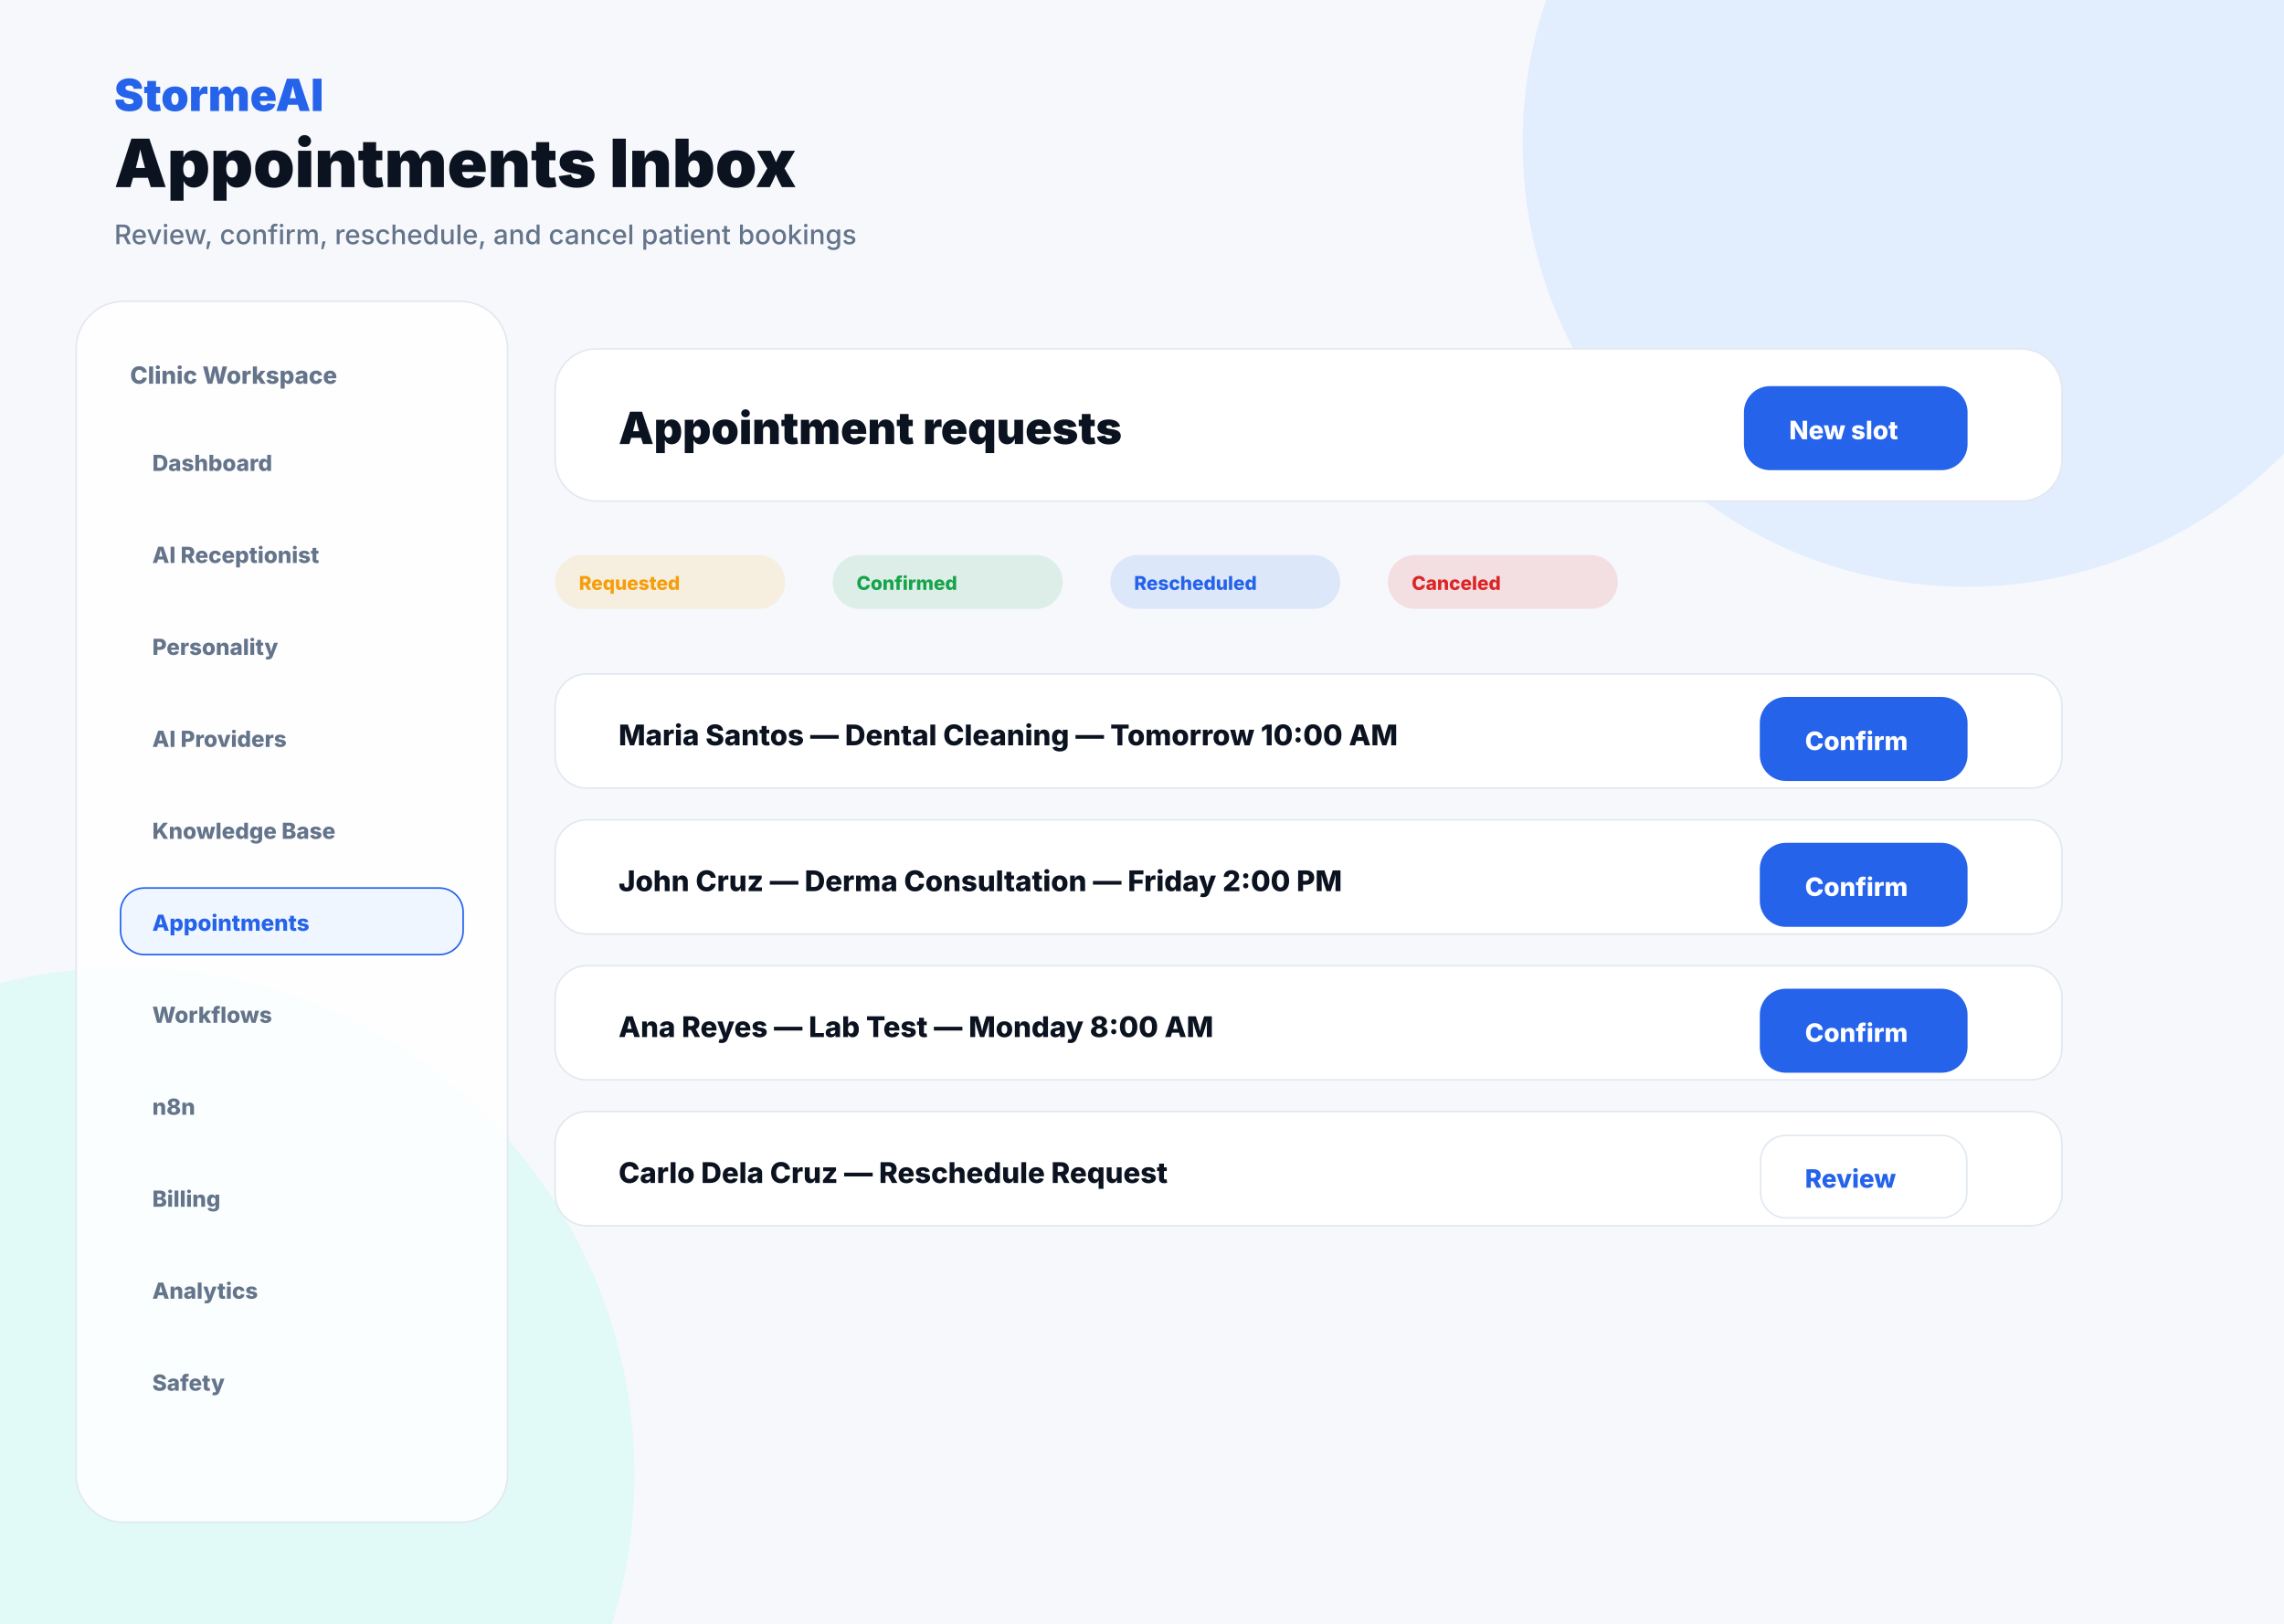
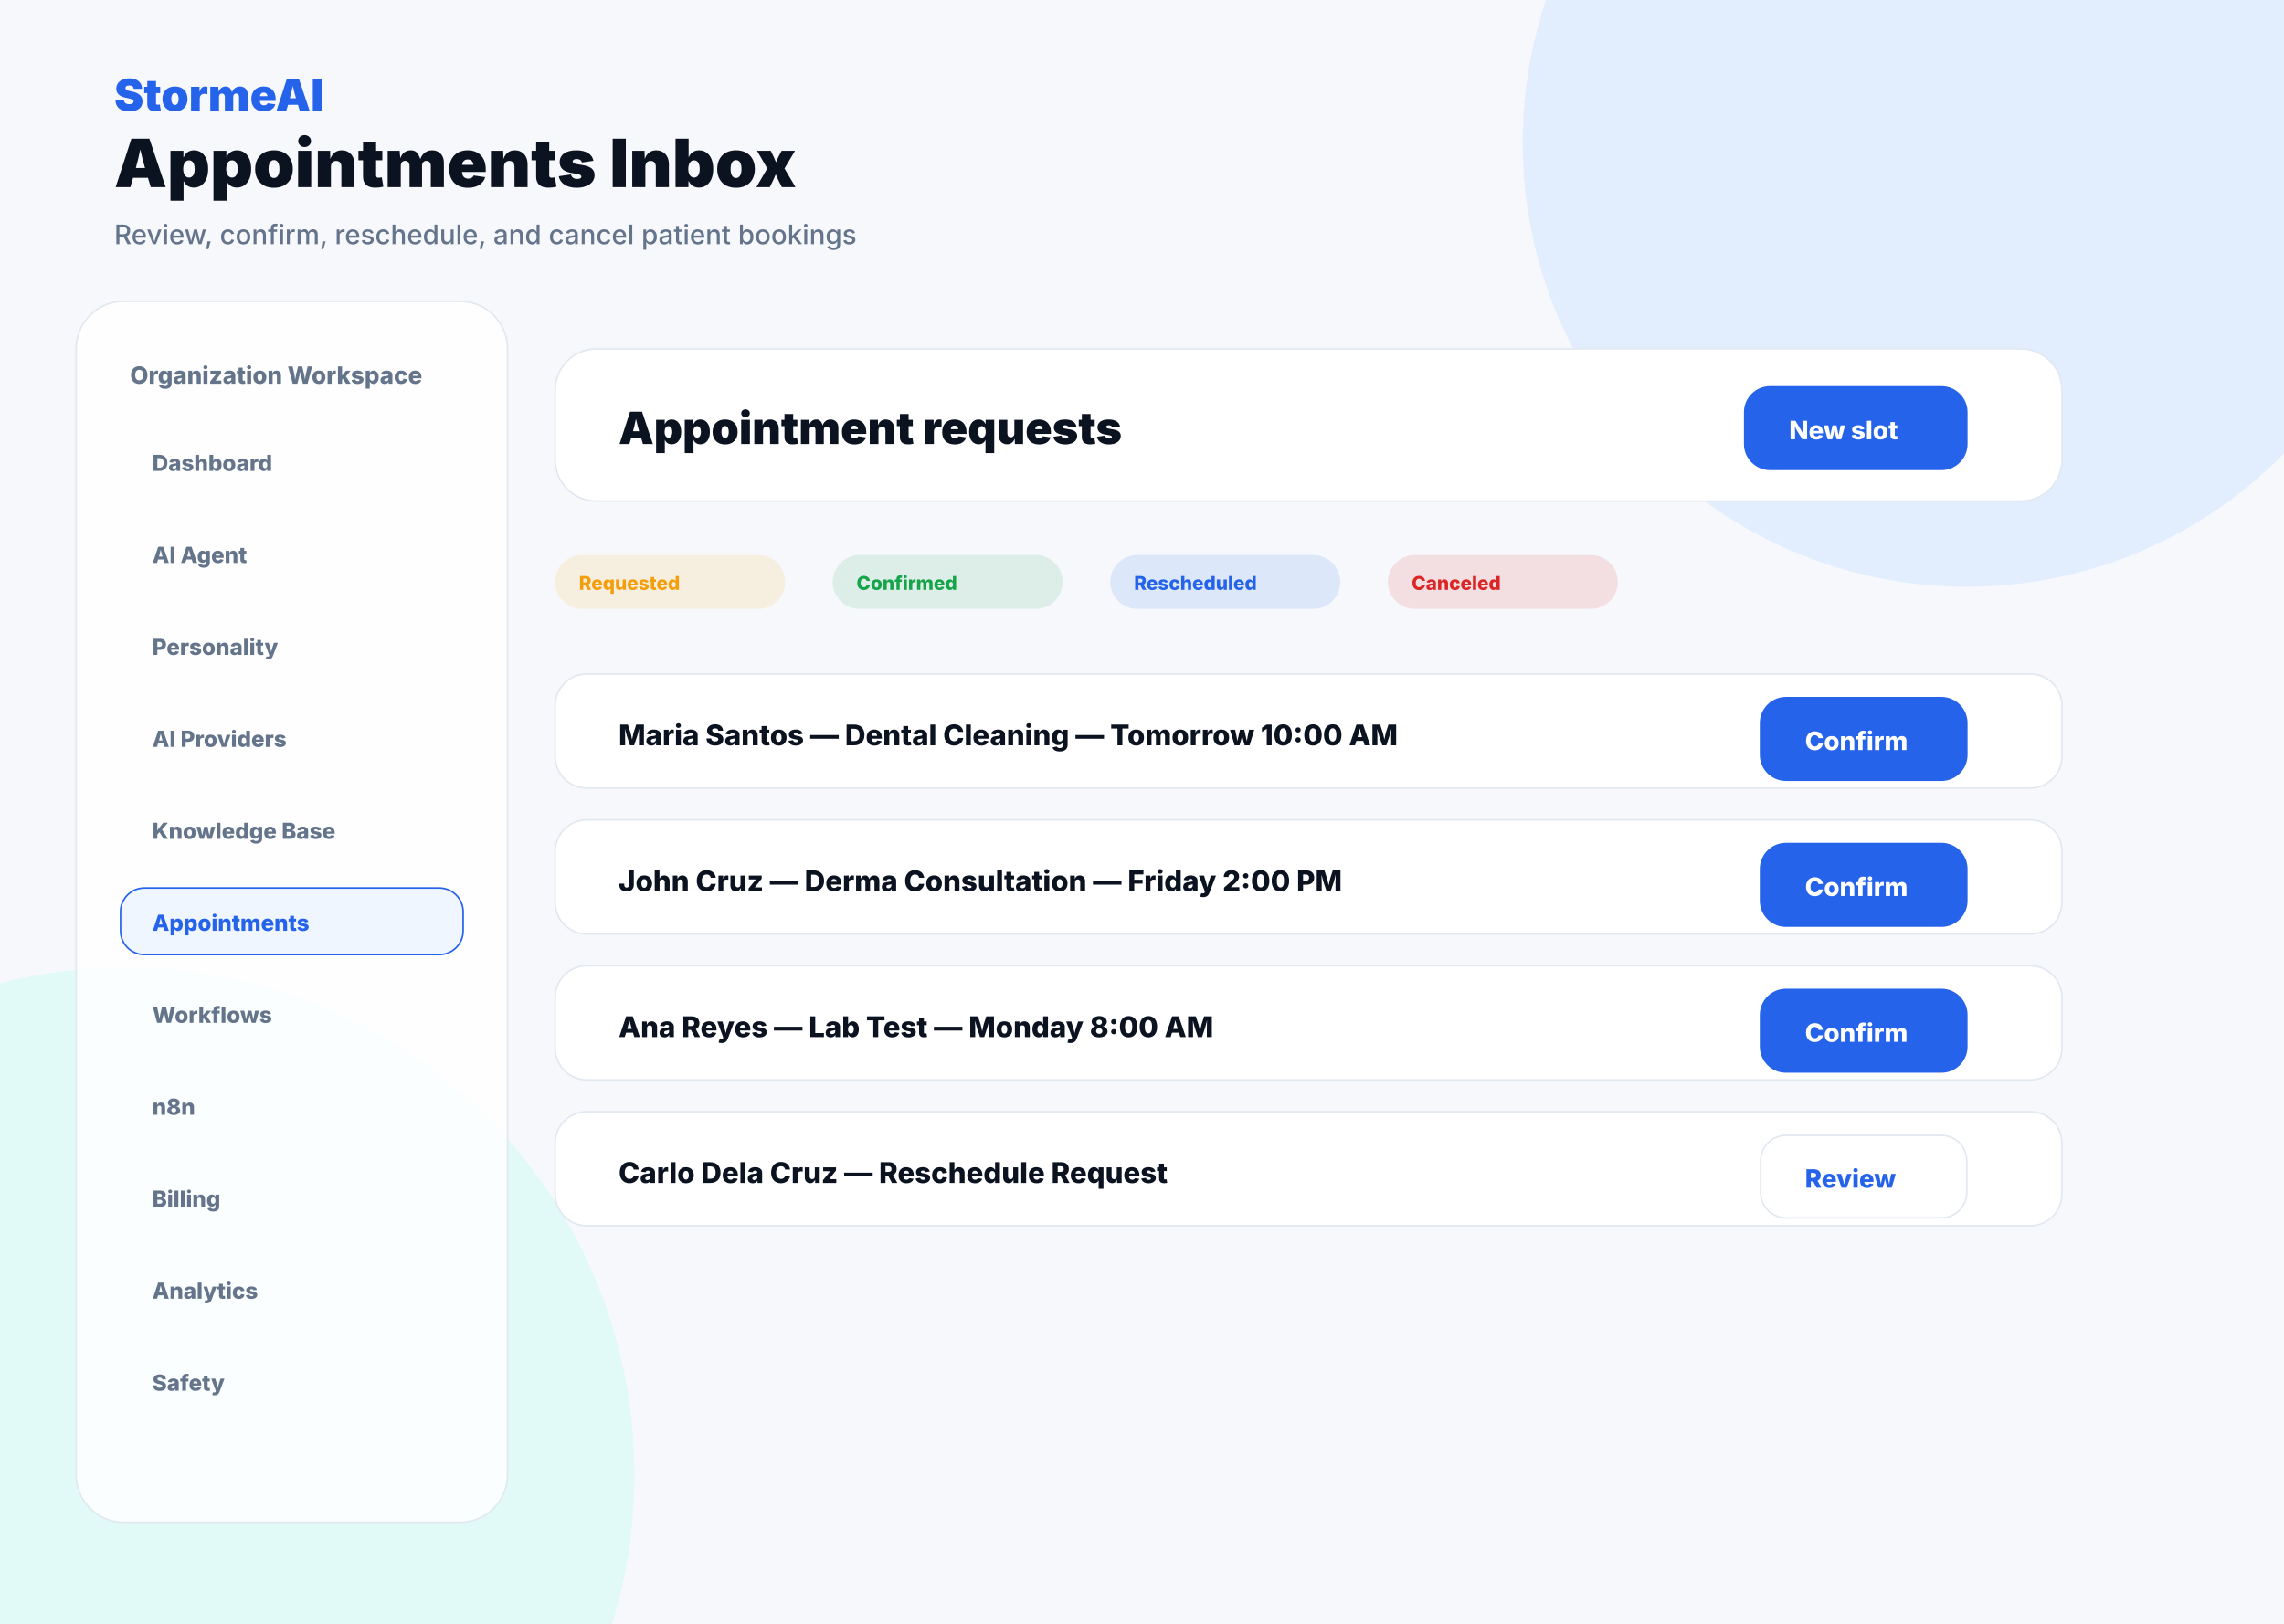
<svg xmlns="http://www.w3.org/2000/svg" width="1440" height="1024" viewBox="0 0 1440 1024" fill="none">
  <defs>
    <filter id="shadow" x="-20%" y="-20%" width="140%" height="140%">
      <feDropShadow dx="0" dy="18" stdDeviation="18" flood-color="#0F172A" flood-opacity="0.08" />
    </filter>
    <linearGradient id="hero" x1="0" y1="0" x2="1" y2="1">
      <stop stop-color="#2563EB" />
      <stop offset="1" stop-color="#14B8A6" />
    </linearGradient>
  </defs>
  <rect width="1440" height="1024" fill="#F6F8FC" />
  <circle cx="1240" cy="90" r="280" fill="#DBEAFE" opacity="0.75" />
  <circle cx="80" cy="930" r="320" fill="#CCFBF1" opacity="0.5" />
  <text x="72" y="70" font-family="Inter, Geist, Arial, sans-serif" font-size="28" font-weight="900" fill="#2563EB">StormeAI</text>
  <text x="72" y="118" font-family="Inter, Geist, Arial, sans-serif" font-size="42" font-weight="850" fill="#0B1220">Appointments Inbox</text>
  <text x="72" y="154" font-family="Inter, Geist, Arial, sans-serif" font-size="17" font-weight="500" fill="#64748B">Review, confirm, reschedule, and cancel patient bookings</text>
  <rect x="48" y="190" width="272" height="770" rx="30" fill="rgba(255,255,255,.86)" stroke="#E2E8F0" stroke-width="1" />
-   <text x="82" y="242" font-family="Inter, Geist, Arial, sans-serif" font-size="15" font-weight="800" fill="#64748B">Clinic Workspace</text>
+   <text x="82" y="242" font-family="Inter, Geist, Arial, sans-serif" font-size="15" font-weight="800" fill="#64748B">Organization Workspace</text>
  <rect x="76" y="270" width="216" height="42" rx="15" fill="transparent" stroke="transparent" stroke-width="1" />
  <text x="96" y="297" font-family="Inter, Geist, Arial, sans-serif" font-size="14" font-weight="800" fill="#64748B">Dashboard</text>
  <rect x="76" y="328" width="216" height="42" rx="15" fill="transparent" stroke="transparent" stroke-width="1" />
-   <text x="96" y="355" font-family="Inter, Geist, Arial, sans-serif" font-size="14" font-weight="800" fill="#64748B">AI Receptionist</text>
+   <text x="96" y="355" font-family="Inter, Geist, Arial, sans-serif" font-size="14" font-weight="800" fill="#64748B">AI Agent</text>
  <rect x="76" y="386" width="216" height="42" rx="15" fill="transparent" stroke="transparent" stroke-width="1" />
  <text x="96" y="413" font-family="Inter, Geist, Arial, sans-serif" font-size="14" font-weight="800" fill="#64748B">Personality</text>
  <rect x="76" y="444" width="216" height="42" rx="15" fill="transparent" stroke="transparent" stroke-width="1" />
  <text x="96" y="471" font-family="Inter, Geist, Arial, sans-serif" font-size="14" font-weight="800" fill="#64748B">AI Providers</text>
  <rect x="76" y="502" width="216" height="42" rx="15" fill="transparent" stroke="transparent" stroke-width="1" />
  <text x="96" y="529" font-family="Inter, Geist, Arial, sans-serif" font-size="14" font-weight="800" fill="#64748B">Knowledge Base</text>
  <rect x="76" y="560" width="216" height="42" rx="15" fill="#EFF6FF" stroke="#2563EB" stroke-width="1" />
  <text x="96" y="587" font-family="Inter, Geist, Arial, sans-serif" font-size="14" font-weight="800" fill="#2563EB">Appointments</text>
  <rect x="76" y="618" width="216" height="42" rx="15" fill="transparent" stroke="transparent" stroke-width="1" />
  <text x="96" y="645" font-family="Inter, Geist, Arial, sans-serif" font-size="14" font-weight="800" fill="#64748B">Workflows</text>
  <rect x="76" y="676" width="216" height="42" rx="15" fill="transparent" stroke="transparent" stroke-width="1" />
  <text x="96" y="703" font-family="Inter, Geist, Arial, sans-serif" font-size="14" font-weight="800" fill="#64748B">n8n</text>
  <rect x="76" y="734" width="216" height="42" rx="15" fill="transparent" stroke="transparent" stroke-width="1" />
  <text x="96" y="761" font-family="Inter, Geist, Arial, sans-serif" font-size="14" font-weight="800" fill="#64748B">Billing</text>
  <rect x="76" y="792" width="216" height="42" rx="15" fill="transparent" stroke="transparent" stroke-width="1" />
  <text x="96" y="819" font-family="Inter, Geist, Arial, sans-serif" font-size="14" font-weight="800" fill="#64748B">Analytics</text>
  <rect x="76" y="850" width="216" height="42" rx="15" fill="transparent" stroke="transparent" stroke-width="1" />
  <text x="96" y="877" font-family="Inter, Geist, Arial, sans-serif" font-size="14" font-weight="800" fill="#64748B">Safety</text>
  <rect x="350" y="220" width="950" height="96" rx="26" fill="#FFFFFF" stroke="#E2E8F0" stroke-width="1" />
  <text x="390" y="280" font-family="Inter, Geist, Arial, sans-serif" font-size="28" font-weight="900" fill="#0B1220">Appointment requests</text>
  <rect x="1100" y="244" width="140" height="52" rx="16" fill="#2563EB" stroke="#2563EB" stroke-width="1" />
  <text x="1128" y="277" font-family="Inter, Geist, Arial, sans-serif" font-size="16" font-weight="800" fill="#FFF">New slot</text>
  <rect x="350" y="350" width="145" height="34" rx="17" fill="#F59E0B" opacity="0.12" />
  <text x="365" y="372" font-family="Inter, Arial" font-size="12" font-weight="800" fill="#F59E0B">Requested</text>
  <rect x="525" y="350" width="145" height="34" rx="17" fill="#16A34A" opacity="0.12" />
  <text x="540" y="372" font-family="Inter, Arial" font-size="12" font-weight="800" fill="#16A34A">Confirmed</text>
  <rect x="700" y="350" width="145" height="34" rx="17" fill="#2563EB" opacity="0.12" />
  <text x="715" y="372" font-family="Inter, Arial" font-size="12" font-weight="800" fill="#2563EB">Rescheduled</text>
  <rect x="875" y="350" width="145" height="34" rx="17" fill="#DC2626" opacity="0.12" />
  <text x="890" y="372" font-family="Inter, Arial" font-size="12" font-weight="800" fill="#DC2626">Canceled</text>
  <rect x="350" y="425" width="950" height="72" rx="20" fill="#FFFFFF" stroke="#E2E8F0" stroke-width="1" />
  <text x="390" y="470" font-family="Inter, Geist, Arial, sans-serif" font-size="18" font-weight="800" fill="#0B1220">Maria Santos — Dental Cleaning — Tomorrow 10:00 AM</text>
  <rect x="1110" y="440" width="130" height="52" rx="16" fill="#2563EB" stroke="#2563EB" stroke-width="1" />
  <text x="1138" y="473" font-family="Inter, Geist, Arial, sans-serif" font-size="16" font-weight="800" fill="#FFF">Confirm</text>
  <rect x="350" y="517" width="950" height="72" rx="20" fill="#FFFFFF" stroke="#E2E8F0" stroke-width="1" />
  <text x="390" y="562" font-family="Inter, Geist, Arial, sans-serif" font-size="18" font-weight="800" fill="#0B1220">John Cruz — Derma Consultation — Friday 2:00 PM</text>
  <rect x="1110" y="532" width="130" height="52" rx="16" fill="#2563EB" stroke="#2563EB" stroke-width="1" />
  <text x="1138" y="565" font-family="Inter, Geist, Arial, sans-serif" font-size="16" font-weight="800" fill="#FFF">Confirm</text>
  <rect x="350" y="609" width="950" height="72" rx="20" fill="#FFFFFF" stroke="#E2E8F0" stroke-width="1" />
  <text x="390" y="654" font-family="Inter, Geist, Arial, sans-serif" font-size="18" font-weight="800" fill="#0B1220">Ana Reyes — Lab Test — Monday 8:00 AM</text>
  <rect x="1110" y="624" width="130" height="52" rx="16" fill="#2563EB" stroke="#2563EB" stroke-width="1" />
  <text x="1138" y="657" font-family="Inter, Geist, Arial, sans-serif" font-size="16" font-weight="800" fill="#FFF">Confirm</text>
  <rect x="350" y="701" width="950" height="72" rx="20" fill="#FFFFFF" stroke="#E2E8F0" stroke-width="1" />
  <text x="390" y="746" font-family="Inter, Geist, Arial, sans-serif" font-size="18" font-weight="800" fill="#0B1220">Carlo Dela Cruz — Reschedule Request</text>
  <rect x="1110" y="716" width="130" height="52" rx="16" fill="#FFFFFF" stroke="#E2E8F0" stroke-width="1" />
  <text x="1138" y="749" font-family="Inter, Geist, Arial, sans-serif" font-size="16" font-weight="800" fill="#2563EB">Review</text>
</svg>
